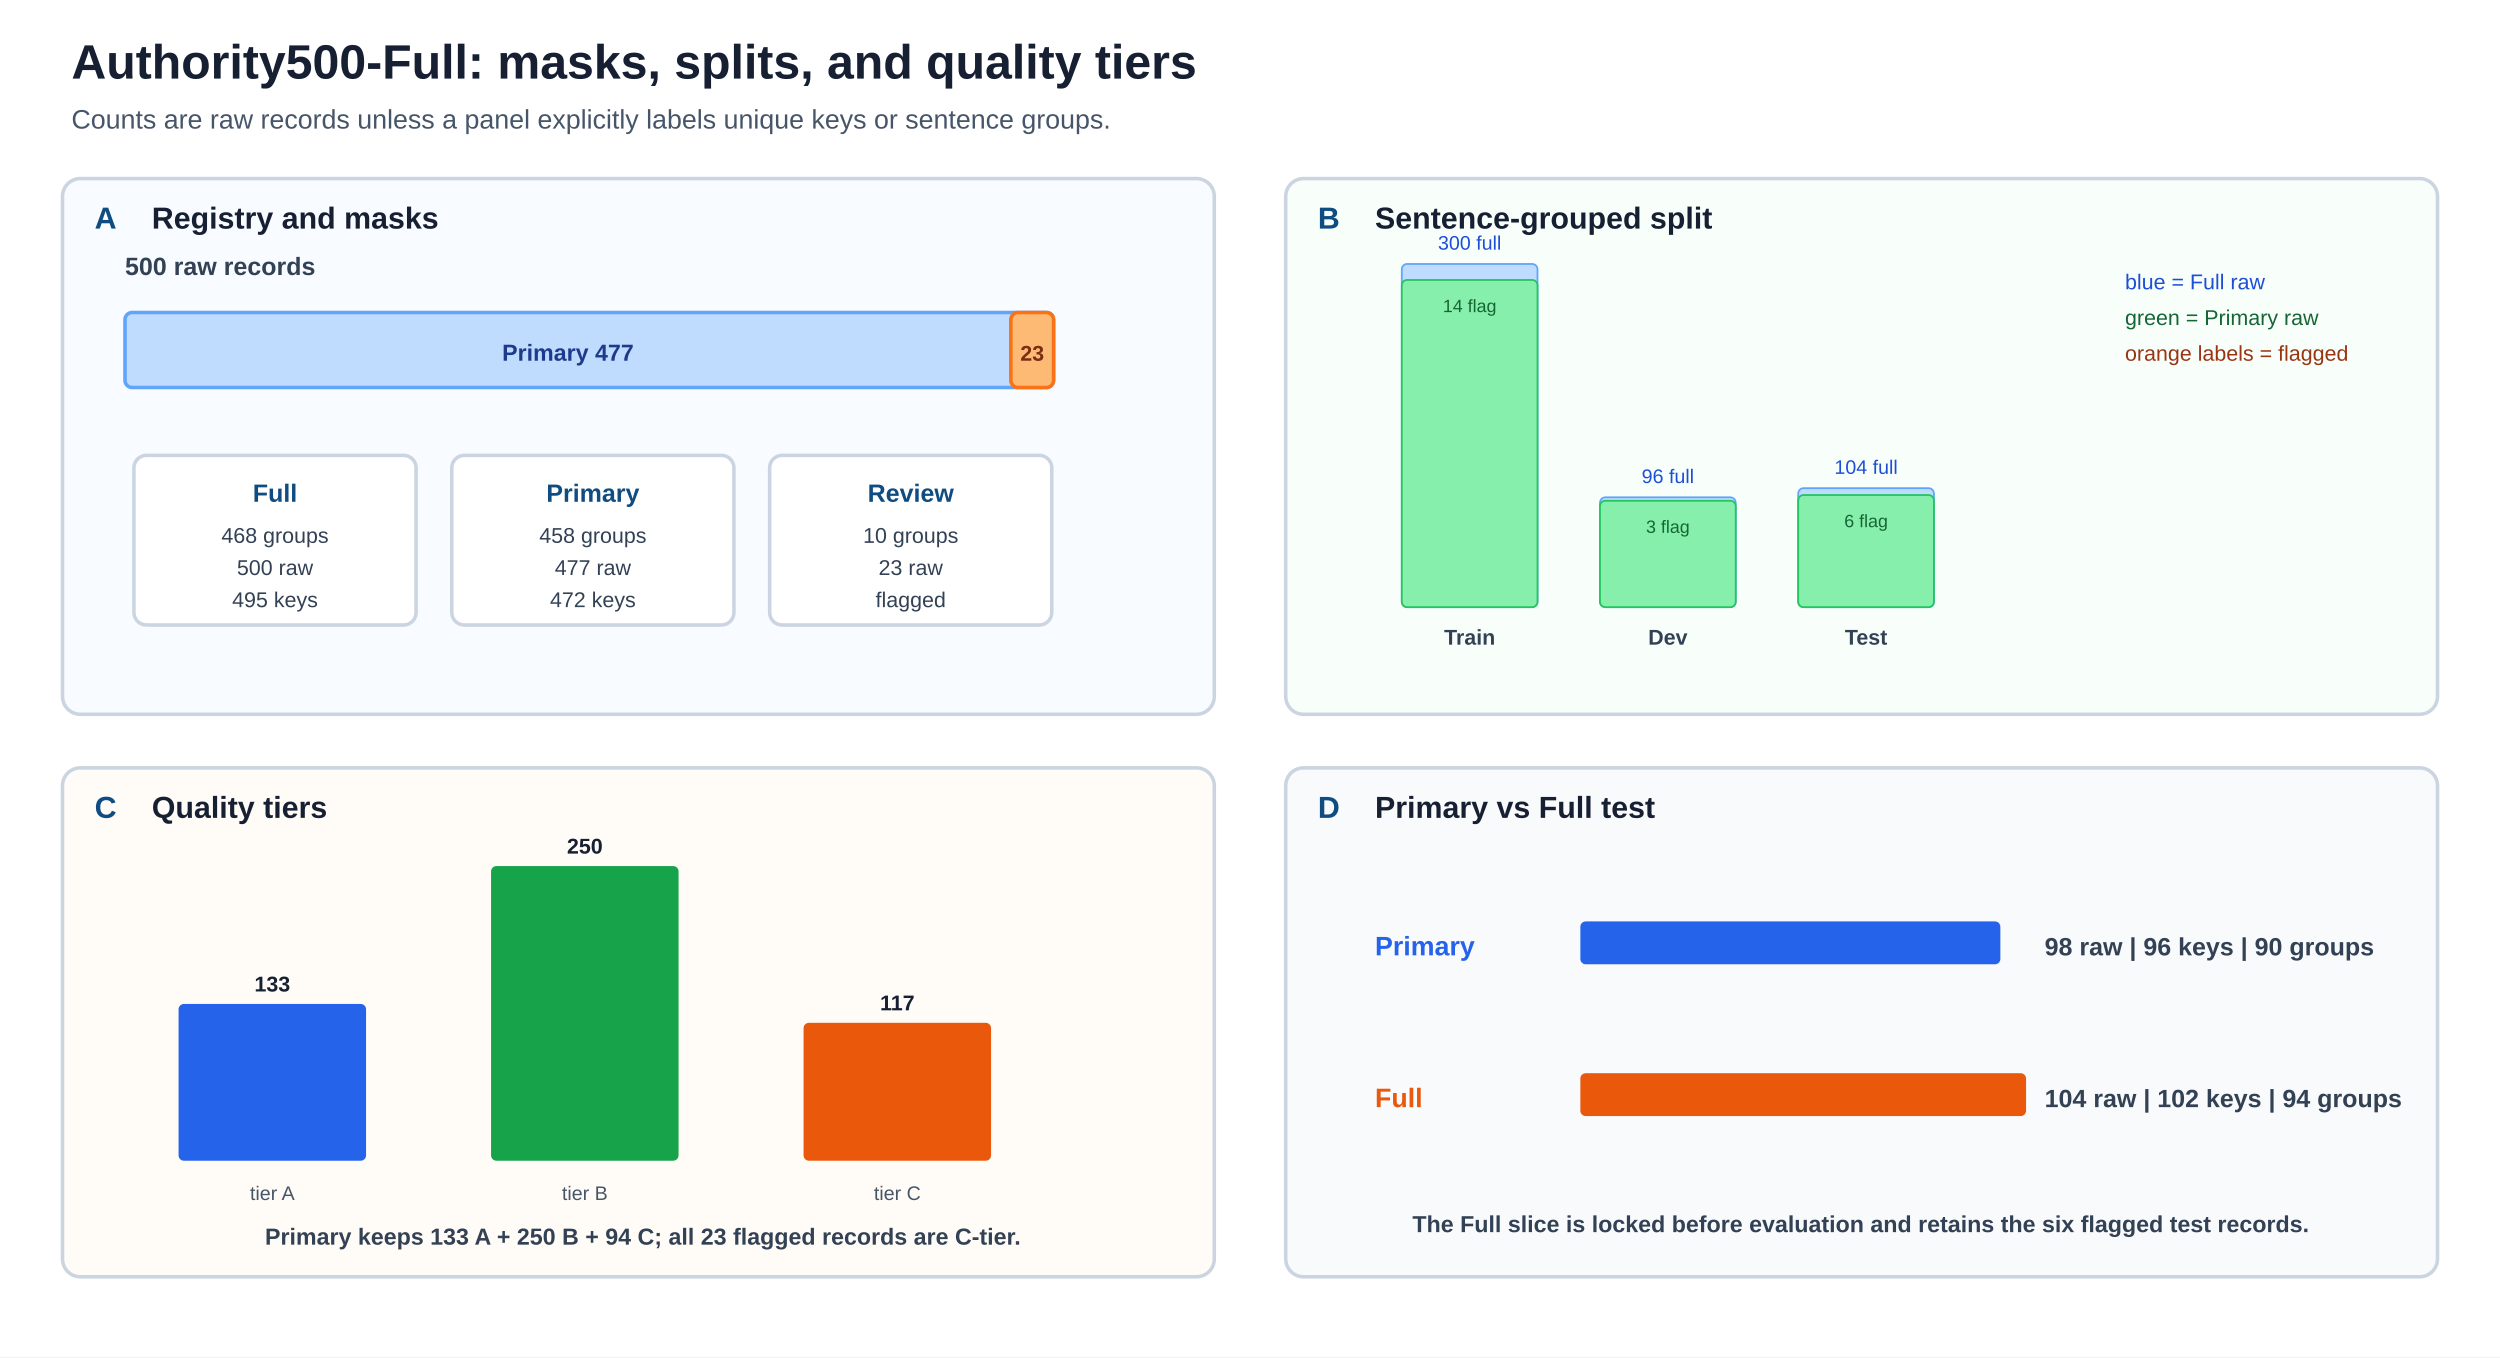
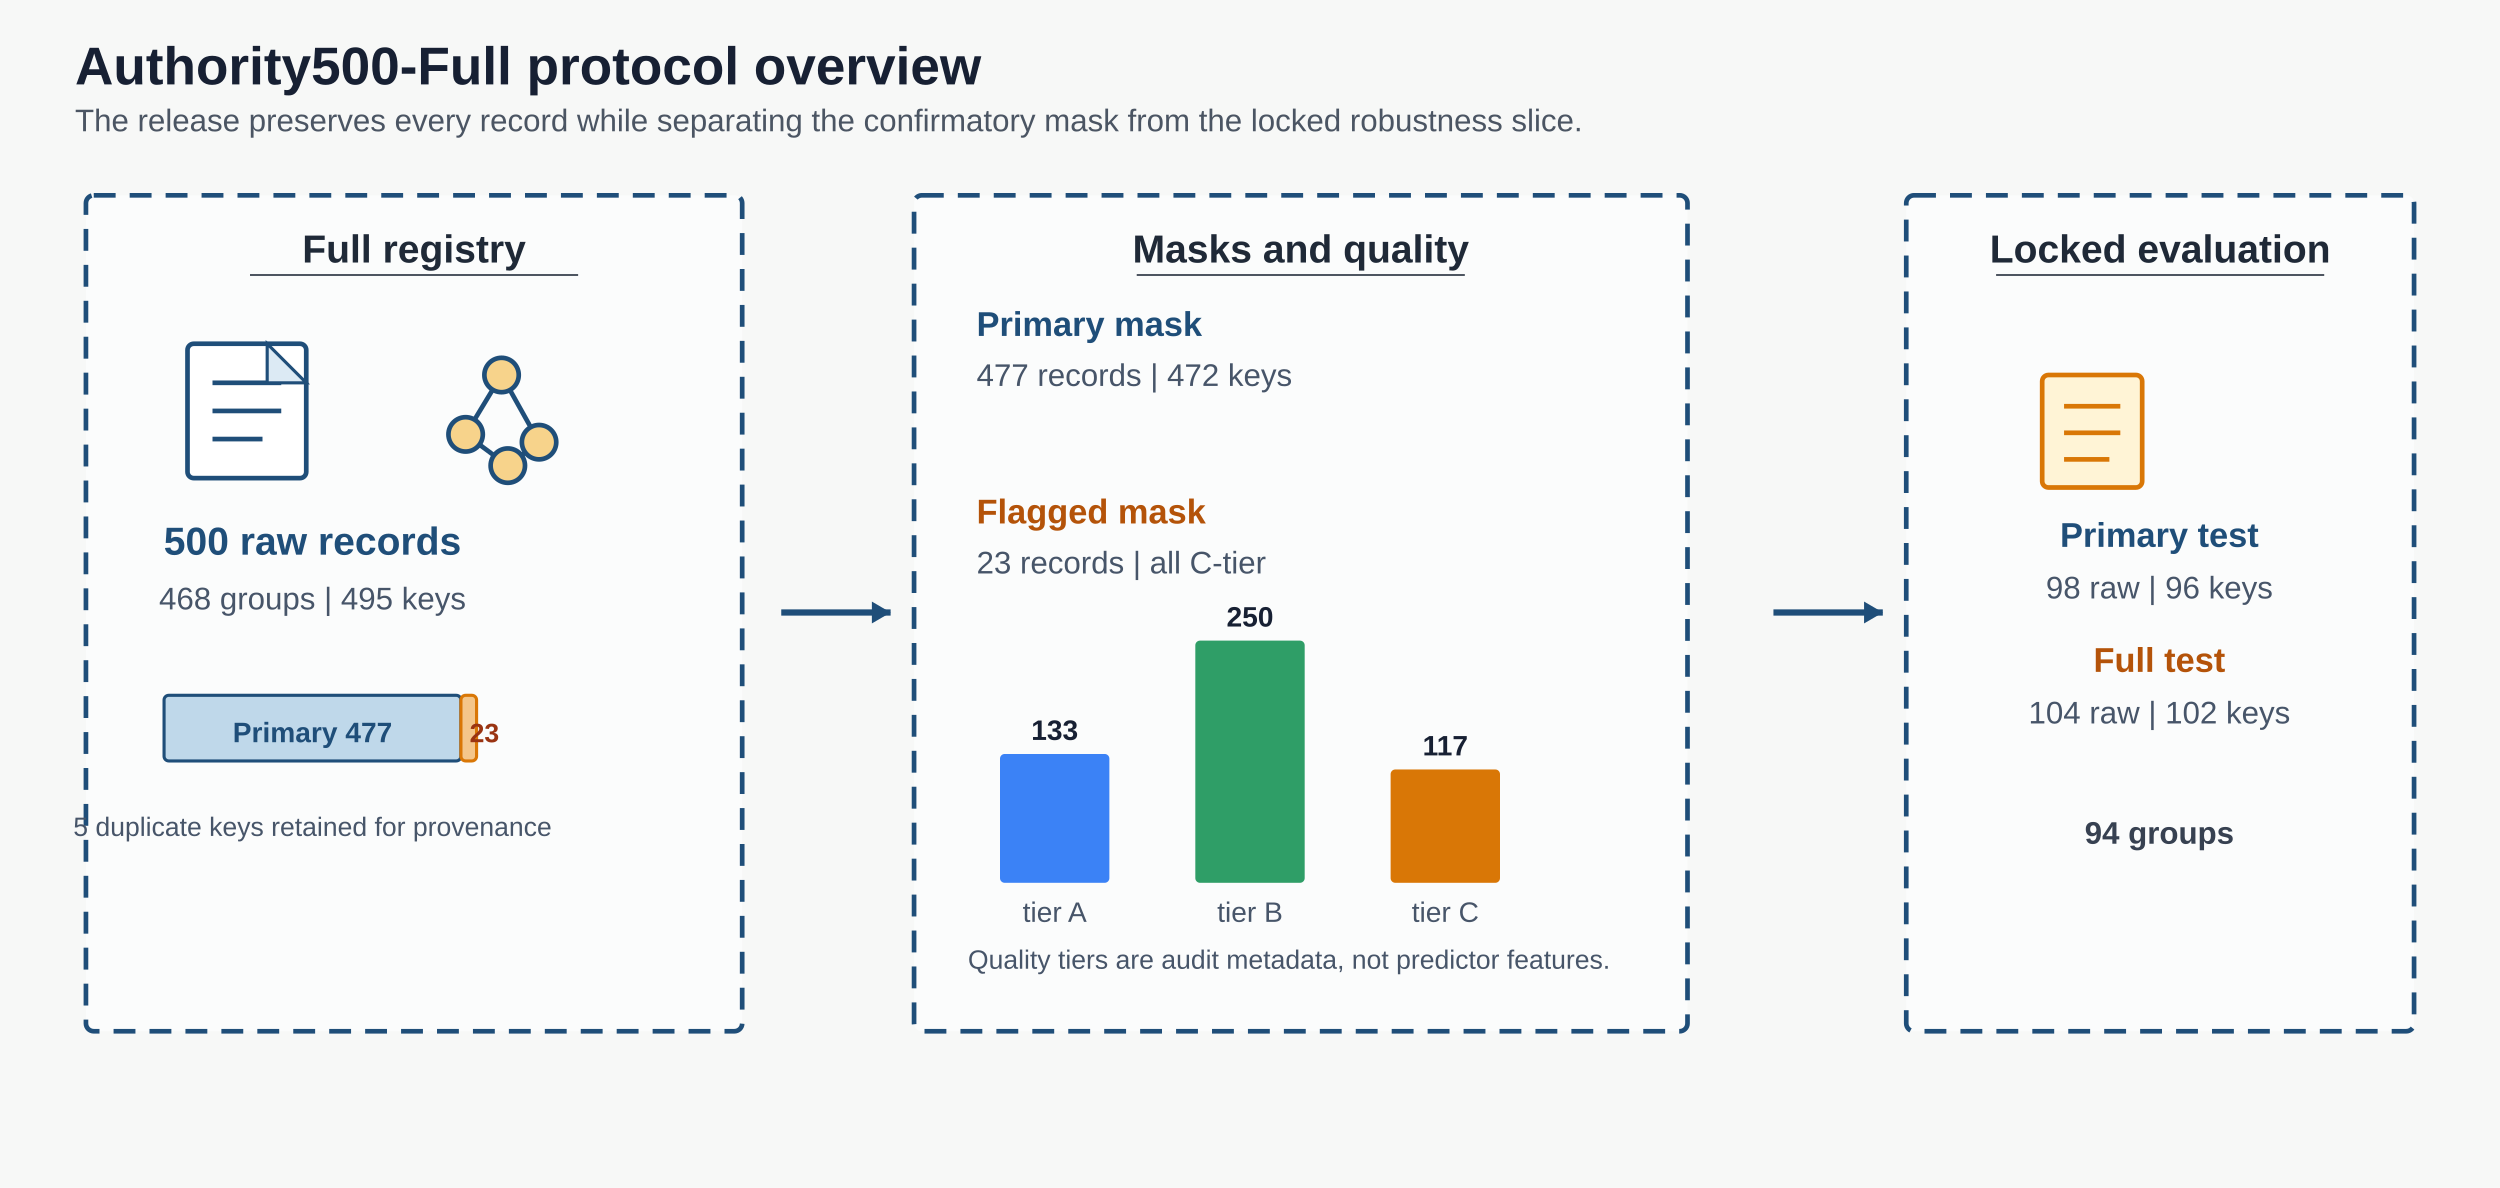
- <svg xmlns="http://www.w3.org/2000/svg" width="1400" height="760" viewBox="0 0 1400 760">
+ <svg xmlns="http://www.w3.org/2000/svg" width="1600" height="760" viewBox="0 0 1600 760">
  <rect width="100%" height="100%" fill="#FFFFFF" />
-   <text x="40" y="44" font-family="Arial, Helvetica, sans-serif" font-size="27px" font-weight="700" text-anchor="start" fill="#172033">Authority500-Full: masks, splits, and quality tiers</text>
-   <text x="40" y="72" font-family="Arial, Helvetica, sans-serif" font-size="15px" font-weight="400" text-anchor="start" fill="#475569">Counts are raw records unless a panel explicitly labels unique keys or sentence groups.</text>
-   <rect x="35" y="100" width="645" height="300" rx="10" fill="#F8FBFF" stroke="#CBD5E1" stroke-width="2" />
-   <text x="53" y="128" font-family="Arial, Helvetica, sans-serif" font-size="17px" font-weight="700" text-anchor="start" fill="#0F4C81">A</text>
-   <text x="85" y="128" font-family="Arial, Helvetica, sans-serif" font-size="17px" font-weight="700" text-anchor="start" fill="#172033">Registry and masks</text>
-   <text x="70" y="154" font-family="Arial, Helvetica, sans-serif" font-size="14px" font-weight="700" text-anchor="start" fill="#334155">500 raw records</text>
-   <rect x="70" y="175" width="520" height="42" rx="4" fill="#BFDBFE" stroke="#60A5FA" stroke-width="2" />
-   <rect x="566.08" y="175" width="23.92" height="42" rx="4" fill="#FDBA74" stroke="#F97316" stroke-width="2" />
-   <text x="318.04" y="202" font-family="Arial, Helvetica, sans-serif" font-size="13px" font-weight="700" text-anchor="middle" fill="#1E3A8A">Primary 477</text>
-   <text x="578.04" y="202" font-family="Arial, Helvetica, sans-serif" font-size="12px" font-weight="700" text-anchor="middle" fill="#7C2D12">23</text>
-   <rect x="75" y="255" width="158" height="95" rx="7" fill="#FFFFFF" stroke="#CBD5E1" stroke-width="2" />
-   <text x="154" y="281" font-family="Arial, Helvetica, sans-serif" font-size="14px" font-weight="700" text-anchor="middle" fill="#0F4C81">Full</text>
-   <text x="154" y="304" font-family="Arial, Helvetica, sans-serif" font-size="12px" font-weight="400" text-anchor="middle" fill="#334155">468 groups</text>
-   <text x="154" y="322" font-family="Arial, Helvetica, sans-serif" font-size="12px" font-weight="400" text-anchor="middle" fill="#334155">500 raw</text>
-   <text x="154" y="340" font-family="Arial, Helvetica, sans-serif" font-size="12px" font-weight="400" text-anchor="middle" fill="#334155">495 keys</text>
-   <rect x="253" y="255" width="158" height="95" rx="7" fill="#FFFFFF" stroke="#CBD5E1" stroke-width="2" />
-   <text x="332" y="281" font-family="Arial, Helvetica, sans-serif" font-size="14px" font-weight="700" text-anchor="middle" fill="#0F4C81">Primary</text>
-   <text x="332" y="304" font-family="Arial, Helvetica, sans-serif" font-size="12px" font-weight="400" text-anchor="middle" fill="#334155">458 groups</text>
-   <text x="332" y="322" font-family="Arial, Helvetica, sans-serif" font-size="12px" font-weight="400" text-anchor="middle" fill="#334155">477 raw</text>
-   <text x="332" y="340" font-family="Arial, Helvetica, sans-serif" font-size="12px" font-weight="400" text-anchor="middle" fill="#334155">472 keys</text>
-   <rect x="431" y="255" width="158" height="95" rx="7" fill="#FFFFFF" stroke="#CBD5E1" stroke-width="2" />
-   <text x="510" y="281" font-family="Arial, Helvetica, sans-serif" font-size="14px" font-weight="700" text-anchor="middle" fill="#0F4C81">Review</text>
-   <text x="510" y="304" font-family="Arial, Helvetica, sans-serif" font-size="12px" font-weight="400" text-anchor="middle" fill="#334155">10 groups</text>
-   <text x="510" y="322" font-family="Arial, Helvetica, sans-serif" font-size="12px" font-weight="400" text-anchor="middle" fill="#334155">23 raw</text>
-   <text x="510" y="340" font-family="Arial, Helvetica, sans-serif" font-size="12px" font-weight="400" text-anchor="middle" fill="#334155">flagged</text>
-   <rect x="720" y="100" width="645" height="300" rx="10" fill="#F8FFFB" stroke="#CBD5E1" stroke-width="2" />
-   <text x="738" y="128" font-family="Arial, Helvetica, sans-serif" font-size="17px" font-weight="700" text-anchor="start" fill="#0F4C81">B</text>
-   <text x="770" y="128" font-family="Arial, Helvetica, sans-serif" font-size="17px" font-weight="700" text-anchor="start" fill="#172033">Sentence-grouped split</text>
-   <rect x="785" y="147.812" width="76" height="192.188" rx="3" fill="#BFDBFE" stroke="#60A5FA" stroke-width="1" />
-   <rect x="785" y="156.781" width="76" height="183.219" rx="3" fill="#86EFAC" stroke="#22C55E" stroke-width="1" />
-   <text x="823.0" y="361" font-family="Arial, Helvetica, sans-serif" font-size="12px" font-weight="700" text-anchor="middle" fill="#334155">Train</text>
-   <text x="823.0" y="139.812" font-family="Arial, Helvetica, sans-serif" font-size="11px" font-weight="400" text-anchor="middle" fill="#1D4ED8">300 full</text>
-   <text x="823.0" y="174.781" font-family="Arial, Helvetica, sans-serif" font-size="10px" font-weight="400" text-anchor="middle" fill="#166534">14 flag</text>
-   <rect x="896" y="278.5" width="76" height="61.5" rx="3" fill="#BFDBFE" stroke="#60A5FA" stroke-width="1" />
-   <rect x="896" y="280.422" width="76" height="59.578" rx="3" fill="#86EFAC" stroke="#22C55E" stroke-width="1" />
-   <text x="934.0" y="361" font-family="Arial, Helvetica, sans-serif" font-size="12px" font-weight="700" text-anchor="middle" fill="#334155">Dev</text>
-   <text x="934.0" y="270.5" font-family="Arial, Helvetica, sans-serif" font-size="11px" font-weight="400" text-anchor="middle" fill="#1D4ED8">96 full</text>
-   <text x="934.0" y="298.422" font-family="Arial, Helvetica, sans-serif" font-size="10px" font-weight="400" text-anchor="middle" fill="#166534">3 flag</text>
-   <rect x="1007" y="273.375" width="76" height="66.625" rx="3" fill="#BFDBFE" stroke="#60A5FA" stroke-width="1" />
-   <rect x="1007" y="277.219" width="76" height="62.781" rx="3" fill="#86EFAC" stroke="#22C55E" stroke-width="1" />
-   <text x="1045.0" y="361" font-family="Arial, Helvetica, sans-serif" font-size="12px" font-weight="700" text-anchor="middle" fill="#334155">Test</text>
-   <text x="1045.0" y="265.375" font-family="Arial, Helvetica, sans-serif" font-size="11px" font-weight="400" text-anchor="middle" fill="#1D4ED8">104 full</text>
-   <text x="1045.0" y="295.219" font-family="Arial, Helvetica, sans-serif" font-size="10px" font-weight="400" text-anchor="middle" fill="#166534">6 flag</text>
-   <text x="1190" y="162" font-family="Arial, Helvetica, sans-serif" font-size="12px" font-weight="400" text-anchor="start" fill="#1D4ED8">blue = Full raw</text>
-   <text x="1190" y="182" font-family="Arial, Helvetica, sans-serif" font-size="12px" font-weight="400" text-anchor="start" fill="#166534">green = Primary raw</text>
-   <text x="1190" y="202" font-family="Arial, Helvetica, sans-serif" font-size="12px" font-weight="400" text-anchor="start" fill="#9A3412">orange labels = flagged</text>
-   <rect x="35" y="430" width="645" height="285" rx="10" fill="#FFFCF7" stroke="#CBD5E1" stroke-width="2" />
-   <text x="53" y="458" font-family="Arial, Helvetica, sans-serif" font-size="17px" font-weight="700" text-anchor="start" fill="#0F4C81">C</text>
-   <text x="85" y="458" font-family="Arial, Helvetica, sans-serif" font-size="17px" font-weight="700" text-anchor="start" fill="#172033">Quality tiers</text>
-   <rect x="100" y="562.22" width="105" height="87.78" rx="3" fill="#2563EB" stroke="#2563EB" stroke-width="0" />
-   <text x="152.5" y="555.22" font-family="Arial, Helvetica, sans-serif" font-size="12px" font-weight="700" text-anchor="middle" fill="#172033">133</text>
-   <text x="152.5" y="672" font-family="Arial, Helvetica, sans-serif" font-size="11px" font-weight="400" text-anchor="middle" fill="#475569">tier A</text>
-   <rect x="275" y="485.0" width="105" height="165.0" rx="3" fill="#16A34A" stroke="#16A34A" stroke-width="0" />
-   <text x="327.5" y="478.0" font-family="Arial, Helvetica, sans-serif" font-size="12px" font-weight="700" text-anchor="middle" fill="#172033">250</text>
-   <text x="327.5" y="672" font-family="Arial, Helvetica, sans-serif" font-size="11px" font-weight="400" text-anchor="middle" fill="#475569">tier B</text>
-   <rect x="450" y="572.78" width="105" height="77.22" rx="3" fill="#EA580C" stroke="#EA580C" stroke-width="0" />
-   <text x="502.5" y="565.78" font-family="Arial, Helvetica, sans-serif" font-size="12px" font-weight="700" text-anchor="middle" fill="#172033">117</text>
-   <text x="502.5" y="672" font-family="Arial, Helvetica, sans-serif" font-size="11px" font-weight="400" text-anchor="middle" fill="#475569">tier C</text>
-   <text x="360" y="697" font-family="Arial, Helvetica, sans-serif" font-size="13px" font-weight="700" text-anchor="middle" fill="#334155">Primary keeps 133 A + 250 B + 94 C; all 23 flagged records are C-tier.</text>
-   <rect x="720" y="430" width="645" height="285" rx="10" fill="#F8FAFC" stroke="#CBD5E1" stroke-width="2" />
-   <text x="738" y="458" font-family="Arial, Helvetica, sans-serif" font-size="17px" font-weight="700" text-anchor="start" fill="#0F4C81">D</text>
-   <text x="770" y="458" font-family="Arial, Helvetica, sans-serif" font-size="17px" font-weight="700" text-anchor="start" fill="#172033">Primary vs Full test</text>
-   <text x="770" y="535" font-family="Arial, Helvetica, sans-serif" font-size="15px" font-weight="700" text-anchor="start" fill="#2563EB">Primary</text>
-   <rect x="885" y="516" width="235.2" height="24" rx="3" fill="#2563EB" stroke="#2563EB" stroke-width="0" />
-   <text x="1145" y="535" font-family="Arial, Helvetica, sans-serif" font-size="14px" font-weight="700" text-anchor="start" fill="#334155">98 raw | 96 keys | 90 groups</text>
-   <text x="770" y="620" font-family="Arial, Helvetica, sans-serif" font-size="15px" font-weight="700" text-anchor="start" fill="#EA580C">Full</text>
-   <rect x="885" y="601" width="249.6" height="24" rx="3" fill="#EA580C" stroke="#EA580C" stroke-width="0" />
-   <text x="1145" y="620" font-family="Arial, Helvetica, sans-serif" font-size="14px" font-weight="700" text-anchor="start" fill="#334155">104 raw | 102 keys | 94 groups</text>
-   <text x="1042" y="690" font-family="Arial, Helvetica, sans-serif" font-size="13px" font-weight="700" text-anchor="middle" fill="#334155">The Full slice is locked before evaluation and retains the six flagged test records.</text>
+   <rect width="1600" height="760" fill="#F7F8F7" />
+   <text x="48" y="54" font-family="Arial, Helvetica, sans-serif" font-size="34px" font-weight="700" text-anchor="start" fill="#172033">Authority500-Full protocol overview</text>
+   <text x="48" y="84" font-family="Arial, Helvetica, sans-serif" font-size="20px" font-weight="400" text-anchor="start" fill="#4B5563">The release preserves every record while separating the confirmatory mask from the locked robustness slice.</text>
+   <rect x="55" y="125" width="420" height="535" rx="5" fill="#FBFCFC" stroke="#1F4E79" stroke-width="3" stroke-dasharray="14 9" />
+   <text x="265.0" y="168" font-family="Arial, Helvetica, sans-serif" font-size="25px" font-weight="700" text-anchor="middle" fill="#1F2937">Full registry</text>
+   <line x1="160.0" y1="176" x2="370.0" y2="176" stroke="#1F2937" stroke-width="1" />
+   <rect x="120" y="220" width="76" height="86" rx="4" fill="#FFFFFF" stroke="#1F4E79" stroke-width="3" />
+   <line x1="136" y1="245" x2="180" y2="245" stroke="#1F4E79" stroke-width="3" />
+   <line x1="136" y1="263" x2="180" y2="263" stroke="#1F4E79" stroke-width="3" />
+   <line x1="136" y1="281" x2="168" y2="281" stroke="#1F4E79" stroke-width="3" />
+   <path d="M171 220 L196 245 L171 245 Z" fill="#DCEAF4" stroke="#1F4E79" stroke-width="2" />
+   <line x1="298" y1="278" x2="321" y2="240" stroke="#1F4E79" stroke-width="3" />
+   <line x1="321" y1="240" x2="345" y2="283" stroke="#1F4E79" stroke-width="3" />
+   <line x1="298" y1="278" x2="325" y2="298" stroke="#1F4E79" stroke-width="3" />
+   <line x1="325" y1="298" x2="345" y2="283" stroke="#1F4E79" stroke-width="3" />
+   <circle cx="298" cy="278" r="11" fill="#F7D38B" stroke="#1F4E79" stroke-width="3" />
+   <circle cx="321" cy="240" r="11" fill="#F7D38B" stroke="#1F4E79" stroke-width="3" />
+   <circle cx="345" cy="283" r="11" fill="#F7D38B" stroke="#1F4E79" stroke-width="3" />
+   <circle cx="325" cy="298" r="11" fill="#F7D38B" stroke="#1F4E79" stroke-width="3" />
+   <text x="200" y="355" font-family="Arial, Helvetica, sans-serif" font-size="25px" font-weight="700" text-anchor="middle" fill="#1F4E79">500 raw records</text>
+   <text x="200" y="390" font-family="Arial, Helvetica, sans-serif" font-size="20px" font-weight="400" text-anchor="middle" fill="#475569">468 groups | 495 keys</text>
+   <rect x="105" y="445" width="190" height="42" rx="3" fill="#BFD8EA" stroke="#1F4E79" stroke-width="2" />
+   <rect x="295" y="445" width="10" height="42" rx="3" fill="#F4C68A" stroke="#D97706" stroke-width="2" />
+   <text x="200" y="475" font-family="Arial, Helvetica, sans-serif" font-size="18px" font-weight="700" text-anchor="middle" fill="#1F4E79">Primary 477</text>
+   <text x="310" y="475" font-family="Arial, Helvetica, sans-serif" font-size="17px" font-weight="700" text-anchor="middle" fill="#9A3412">23</text>
+   <text x="200" y="535" font-family="Arial, Helvetica, sans-serif" font-size="17px" font-weight="400" text-anchor="middle" fill="#475569">5 duplicate keys retained for provenance</text>
+   <line x1="500" y1="392" x2="570" y2="392" stroke="#1F4E79" stroke-width="4" />
+   <polygon points="570,392 558,385 558,399" fill="#1F4E79" />
+   <rect x="585" y="125" width="495" height="535" rx="5" fill="#FBFCFC" stroke="#1F4E79" stroke-width="3" stroke-dasharray="14 9" />
+   <text x="832.5" y="168" font-family="Arial, Helvetica, sans-serif" font-size="25px" font-weight="700" text-anchor="middle" fill="#1F2937">Masks and quality</text>
+   <line x1="727.5" y1="176" x2="937.5" y2="176" stroke="#1F2937" stroke-width="1" />
+   <text x="625" y="215" font-family="Arial, Helvetica, sans-serif" font-size="22px" font-weight="700" text-anchor="start" fill="#1F4E79">Primary mask</text>
+   <text x="625" y="247" font-family="Arial, Helvetica, sans-serif" font-size="20px" font-weight="400" text-anchor="start" fill="#475569">477 records | 472 keys</text>
+   <text x="625" y="335" font-family="Arial, Helvetica, sans-serif" font-size="22px" font-weight="700" text-anchor="start" fill="#B45309">Flagged mask</text>
+   <text x="625" y="367" font-family="Arial, Helvetica, sans-serif" font-size="20px" font-weight="400" text-anchor="start" fill="#475569">23 records | all C-tier</text>
+   <rect x="640" y="482.54" width="70" height="82.46" rx="3" fill="#3B82F6" stroke="#3B82F6" stroke-width="0" />
+   <text x="675.0" y="473.54" font-family="Arial, Helvetica, sans-serif" font-size="18px" font-weight="700" text-anchor="middle" fill="#172033">133</text>
+   <text x="675.0" y="590" font-family="Arial, Helvetica, sans-serif" font-size="18px" font-weight="400" text-anchor="middle" fill="#475569">tier A</text>
+   <rect x="765" y="410.0" width="70" height="155.0" rx="3" fill="#2F9E67" stroke="#2F9E67" stroke-width="0" />
+   <text x="800.0" y="401.0" font-family="Arial, Helvetica, sans-serif" font-size="18px" font-weight="700" text-anchor="middle" fill="#172033">250</text>
+   <text x="800.0" y="590" font-family="Arial, Helvetica, sans-serif" font-size="18px" font-weight="400" text-anchor="middle" fill="#475569">tier B</text>
+   <rect x="890" y="492.46" width="70" height="72.54" rx="3" fill="#D97706" stroke="#D97706" stroke-width="0" />
+   <text x="925.0" y="483.46" font-family="Arial, Helvetica, sans-serif" font-size="18px" font-weight="700" text-anchor="middle" fill="#172033">117</text>
+   <text x="925.0" y="590" font-family="Arial, Helvetica, sans-serif" font-size="18px" font-weight="400" text-anchor="middle" fill="#475569">tier C</text>
+   <text x="825" y="620" font-family="Arial, Helvetica, sans-serif" font-size="17px" font-weight="400" text-anchor="middle" fill="#475569">Quality tiers are audit metadata, not predictor features.</text>
+   <line x1="1135" y1="392" x2="1205" y2="392" stroke="#1F4E79" stroke-width="4" />
+   <polygon points="1205,392 1193,385 1193,399" fill="#1F4E79" />
+   <rect x="1220" y="125" width="325" height="535" rx="5" fill="#FBFCFC" stroke="#1F4E79" stroke-width="3" stroke-dasharray="14 9" />
+   <text x="1382.5" y="168" font-family="Arial, Helvetica, sans-serif" font-size="25px" font-weight="700" text-anchor="middle" fill="#1F2937">Locked evaluation</text>
+   <line x1="1277.5" y1="176" x2="1487.5" y2="176" stroke="#1F2937" stroke-width="1" />
+   <rect x="1307" y="240" width="64" height="72" rx="4" fill="#FFF4D6" stroke="#D97706" stroke-width="3" />
+   <line x1="1321" y1="260" x2="1357" y2="260" stroke="#D97706" stroke-width="3" />
+   <line x1="1321" y1="277" x2="1357" y2="277" stroke="#D97706" stroke-width="3" />
+   <line x1="1321" y1="294" x2="1350" y2="294" stroke="#D97706" stroke-width="3" />
+   <text x="1382" y="350" font-family="Arial, Helvetica, sans-serif" font-size="22px" font-weight="700" text-anchor="middle" fill="#1F4E79">Primary test</text>
+   <text x="1382" y="383" font-family="Arial, Helvetica, sans-serif" font-size="20px" font-weight="400" text-anchor="middle" fill="#475569">98 raw | 96 keys</text>
+   <text x="1382" y="430" font-family="Arial, Helvetica, sans-serif" font-size="22px" font-weight="700" text-anchor="middle" fill="#B45309">Full test</text>
+   <text x="1382" y="463" font-family="Arial, Helvetica, sans-serif" font-size="20px" font-weight="400" text-anchor="middle" fill="#475569">104 raw | 102 keys</text>
+   <text x="1382" y="540" font-family="Arial, Helvetica, sans-serif" font-size="20px" font-weight="700" text-anchor="middle" fill="#374151">94 groups</text>
</svg>
